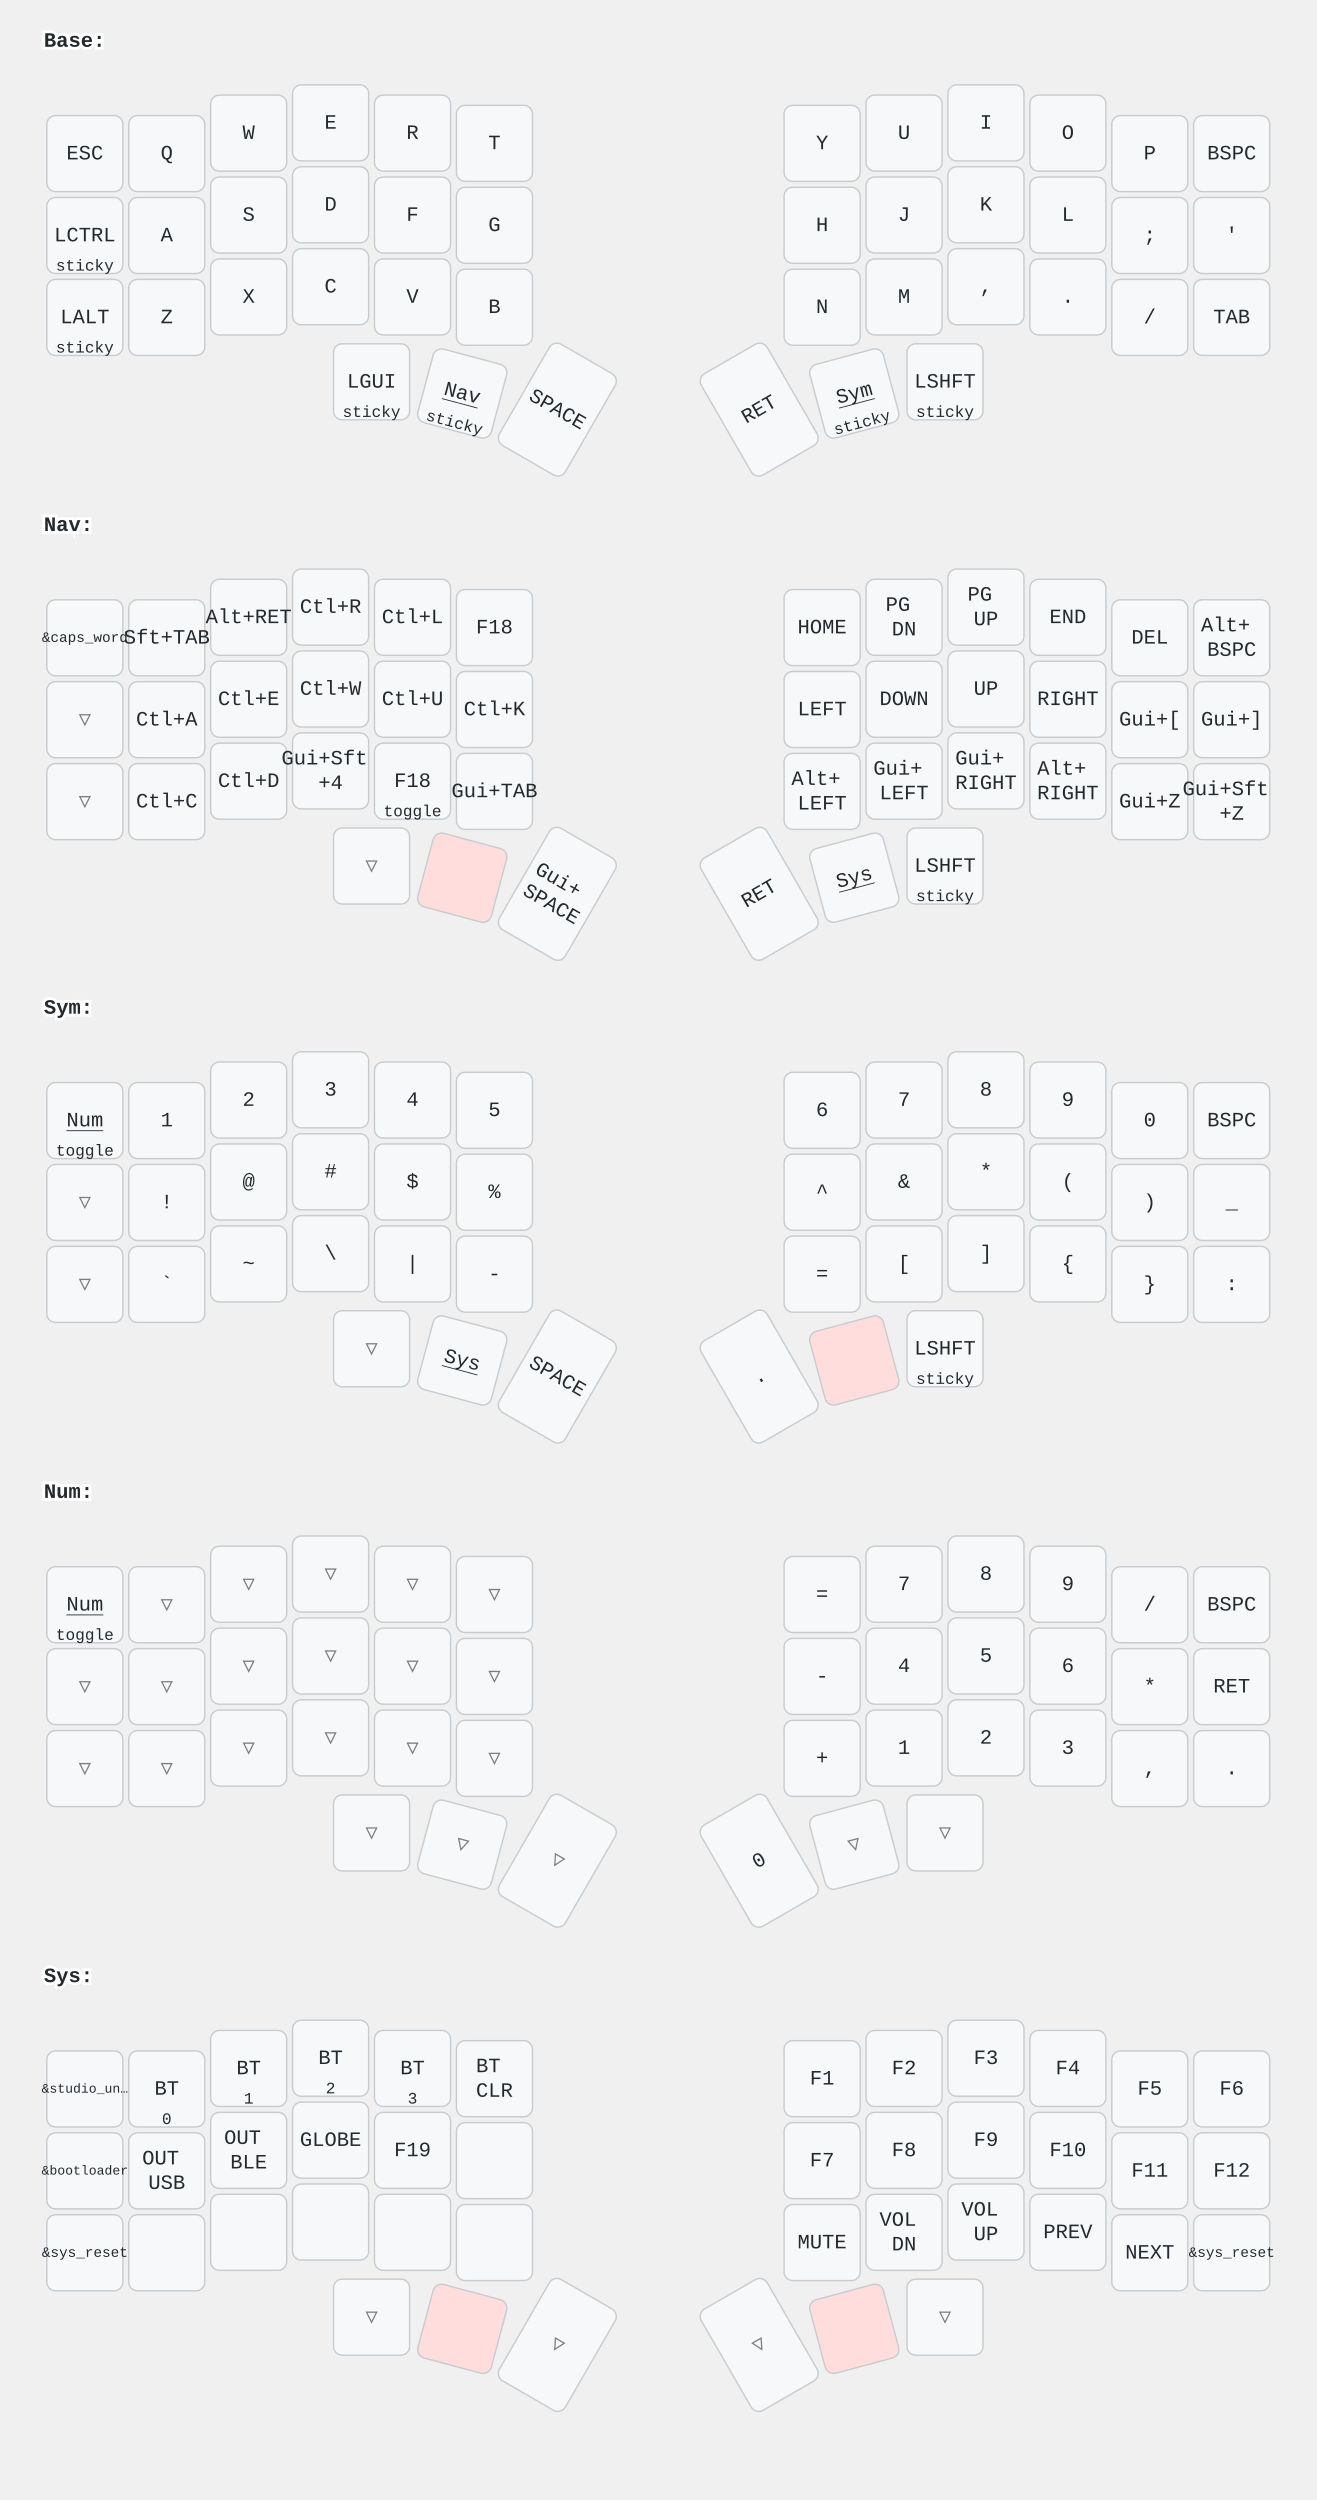
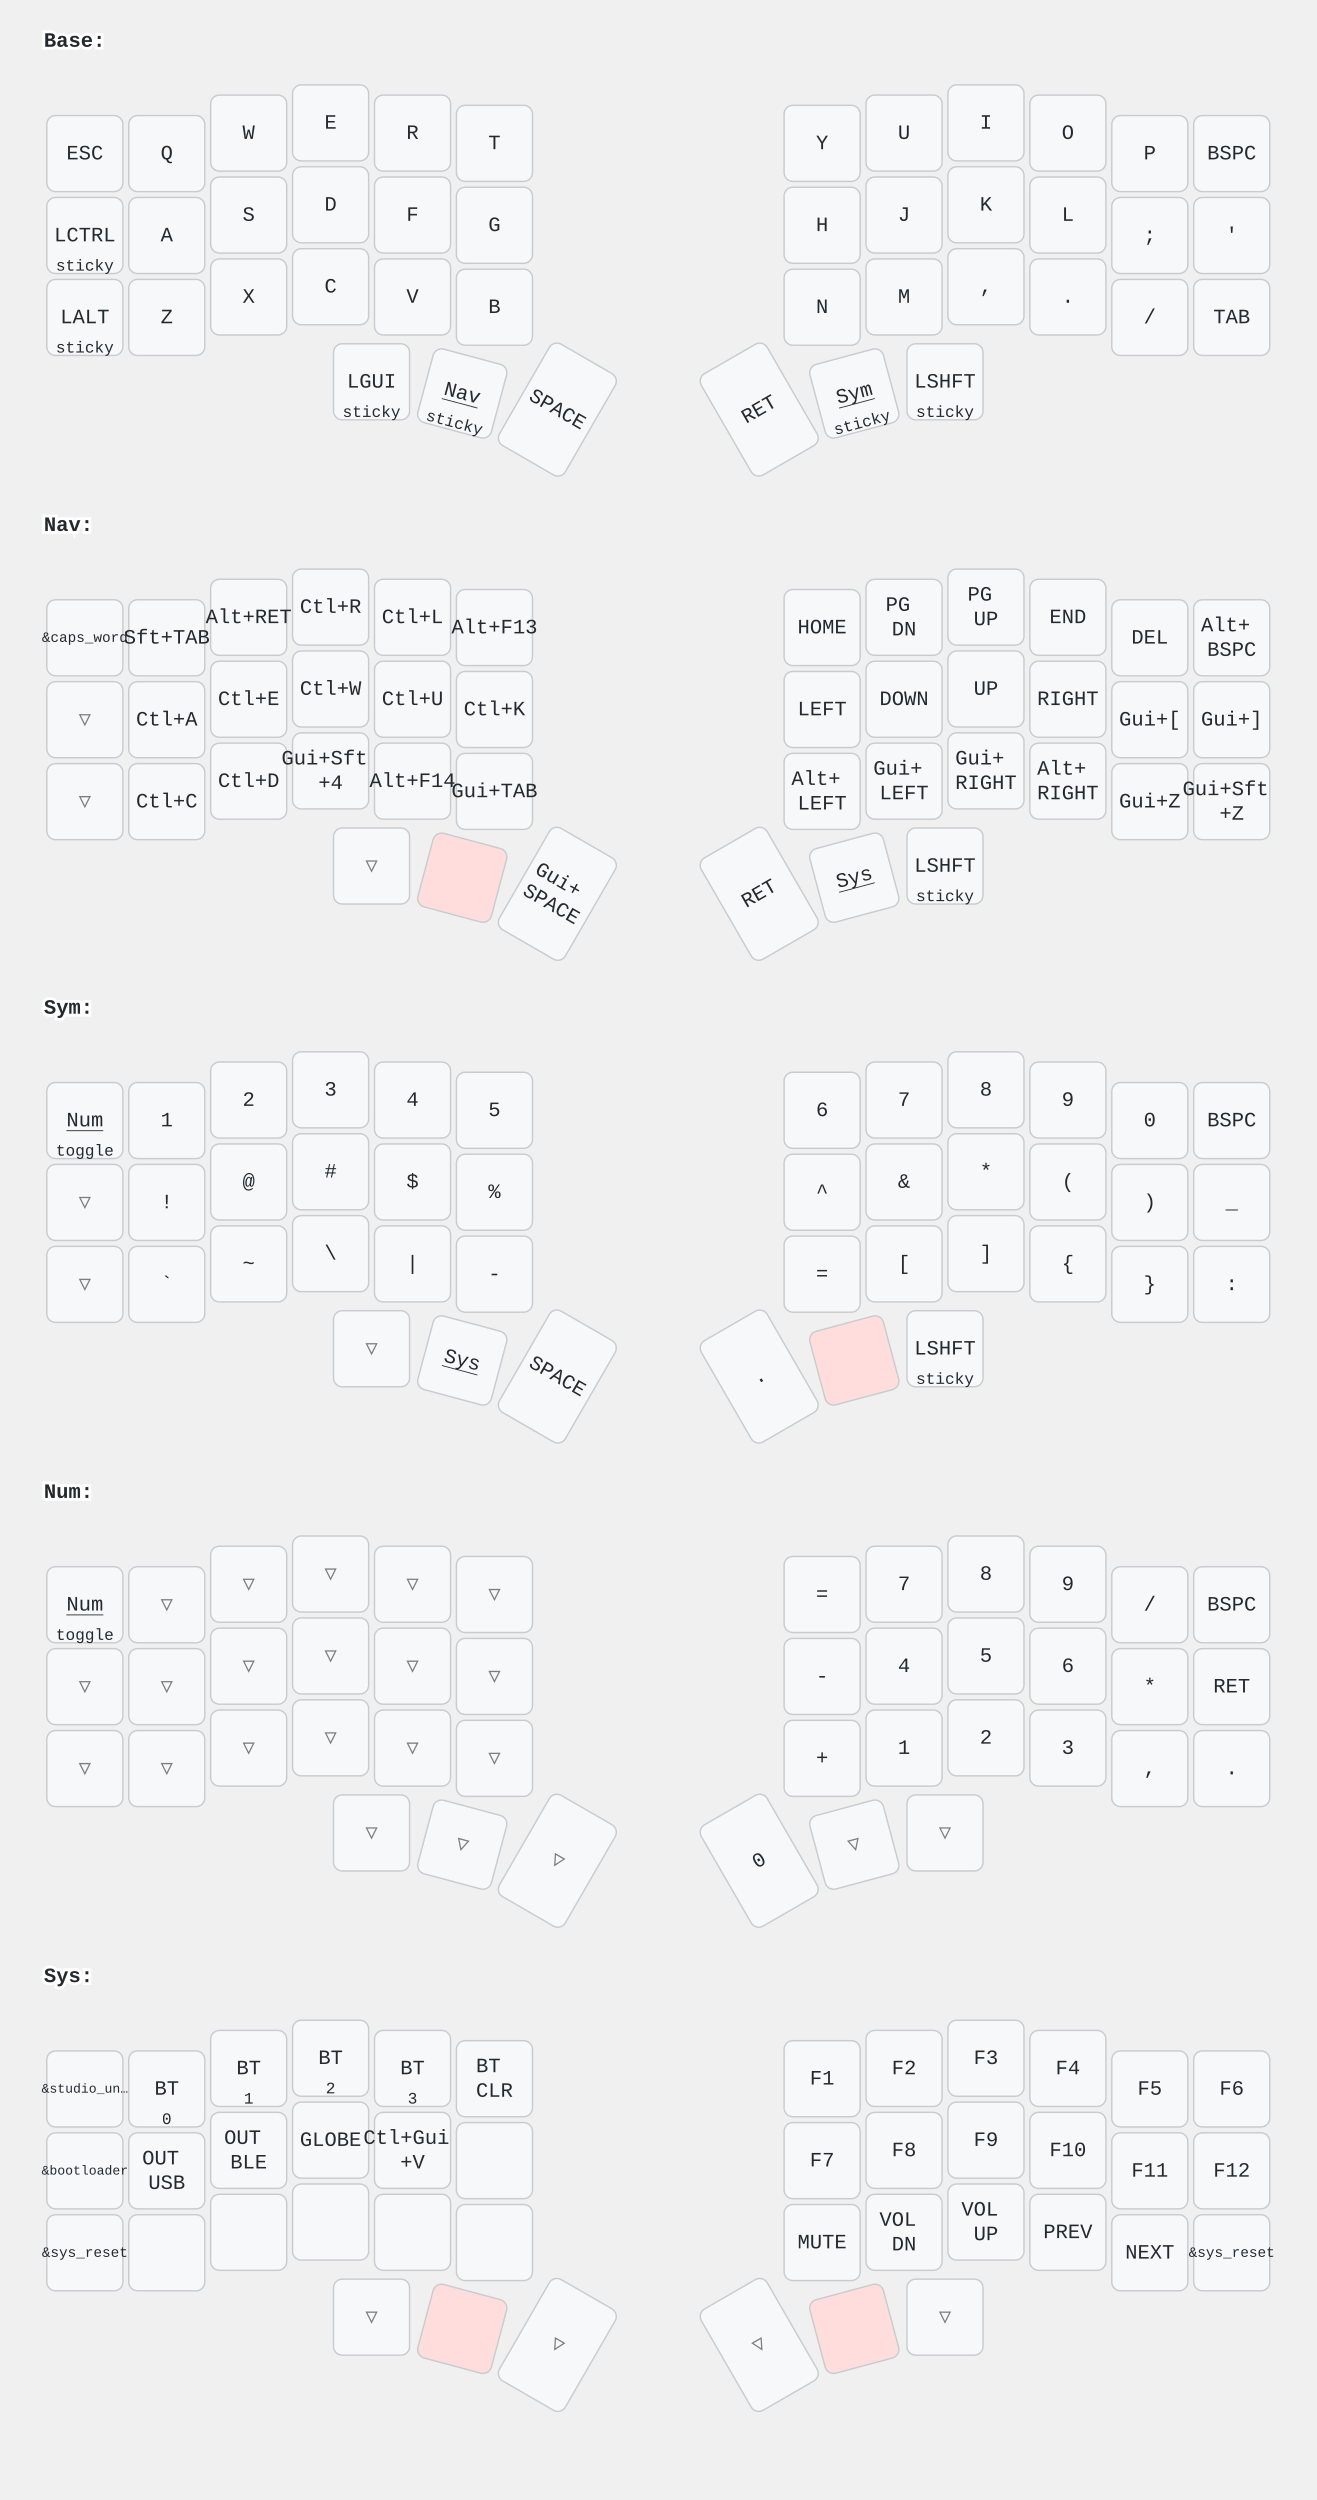
<svg xmlns="http://www.w3.org/2000/svg" width="900" height="1709" viewBox="0 0 900 1709" class="keymap">
  <style>/* inherit to force styles through use tags */
svg path {
    fill: inherit;
}

/* font and background color specifications */
svg.keymap {
    font-family: SFMono-Regular,Consolas,Liberation Mono,Menlo,monospace;
    font-size: 14px;
    font-kerning: normal;
    text-rendering: optimizeLegibility;
    fill: #24292e;
}

/* default key styling */
rect.key {
    fill: #f6f8fa;
}

rect.key, rect.combo {
    stroke: #c9cccf;
    stroke-width: 1;
}

/* default key side styling, only used is draw_key_sides is set */
rect.side {
    filter: brightness(90%);
}

/* color accent for combo boxes */
rect.combo, rect.combo-separate {
    fill: #cdf;
}

/* color accent for held keys */
rect.held, rect.combo.held {
    fill: #fdd;
}

/* color accent for ghost (optional) keys */
rect.ghost, rect.combo.ghost {
    stroke-dasharray: 4, 4;
    stroke-width: 2;
}

text {
    text-anchor: middle;
    dominant-baseline: middle;
}

/* styling for layer labels */
text.label {
    font-weight: bold;
    text-anchor: start;
    stroke: white;
    stroke-width: 4;
    paint-order: stroke;
}

/* styling for optional footer */
text.footer {
    text-anchor: end;
    dominant-baseline: auto;
    stroke: white;
    stroke-width: 4;
    paint-order: stroke;
}

/* styling for combo tap, and key non-tap label text */
text.combo, text.hold, text.shifted, text.left, text.right, text.tl, text.tr, text.bl, text.br {
    font-size: 11px;
}

text.hold, text.bl, text.br {
    text-anchor: middle;
    dominant-baseline: auto;
}

text.shifted, text.tl, text.tr {
    text-anchor: middle;
    dominant-baseline: hanging;
}

text.left, text.tl, text.bl {
    text-anchor: start;
}

text.right, text.tr, text.br {
    text-anchor: end;
}

text.layer-activator {
    text-decoration: underline;
}

/* styling for hold/shifted label text in combo box */
text.combo.hold, text.combo.shifted, text.combo.left, text.combo.right {
    font-size: 8px;
}

/* lighter symbol for transparent keys */
text.trans {
    fill: #7b7e81;
}

/* styling for combo dendrons */
path.combo {
    stroke-width: 1;
    stroke: gray;
    fill: none;
}

/* Start Tabler Icons Cleanup */
/* cannot use height/width with glyphs */
.icon-tabler &gt; path {
    fill: inherit;
    stroke: inherit;
    stroke-width: 2;
}
/* hide tabler's default box */
.icon-tabler &gt; path[stroke="none"][fill="none"] {
    visibility: hidden;
}
/* End Tabler Icons Cleanup */
</style>
  <g transform="translate(30, 0)" class="layer-Base">
    <text x="0" y="28" class="label" id="Base">Base:</text>
    <g transform="translate(0, 56)">
      <g transform="translate(28, 49)" class="key keypos-0">
        <rect rx="6" ry="6" x="-26" y="-26" width="52" height="52" class="key" />
        <text x="0" y="0" class="key tap">ESC</text>
      </g>
      <g transform="translate(84, 49)" class="key keypos-1">
        <rect rx="6" ry="6" x="-26" y="-26" width="52" height="52" class="key" />
        <text x="0" y="0" class="key tap">Q</text>
      </g>
      <g transform="translate(140, 35)" class="key keypos-2">
        <rect rx="6" ry="6" x="-26" y="-26" width="52" height="52" class="key" />
        <text x="0" y="0" class="key tap">W</text>
      </g>
      <g transform="translate(196, 28)" class="key keypos-3">
        <rect rx="6" ry="6" x="-26" y="-26" width="52" height="52" class="key" />
        <text x="0" y="0" class="key tap">E</text>
      </g>
      <g transform="translate(252, 35)" class="key keypos-4">
        <rect rx="6" ry="6" x="-26" y="-26" width="52" height="52" class="key" />
        <text x="0" y="0" class="key tap">R</text>
      </g>
      <g transform="translate(308, 42)" class="key keypos-5">
        <rect rx="6" ry="6" x="-26" y="-26" width="52" height="52" class="key" />
        <text x="0" y="0" class="key tap">T</text>
      </g>
      <g transform="translate(532, 42)" class="key keypos-6">
        <rect rx="6" ry="6" x="-26" y="-26" width="52" height="52" class="key" />
        <text x="0" y="0" class="key tap">Y</text>
      </g>
      <g transform="translate(588, 35)" class="key keypos-7">
        <rect rx="6" ry="6" x="-26" y="-26" width="52" height="52" class="key" />
        <text x="0" y="0" class="key tap">U</text>
      </g>
      <g transform="translate(644, 28)" class="key keypos-8">
        <rect rx="6" ry="6" x="-26" y="-26" width="52" height="52" class="key" />
        <text x="0" y="0" class="key tap">I</text>
      </g>
      <g transform="translate(700, 35)" class="key keypos-9">
        <rect rx="6" ry="6" x="-26" y="-26" width="52" height="52" class="key" />
        <text x="0" y="0" class="key tap">O</text>
      </g>
      <g transform="translate(756, 49)" class="key keypos-10">
        <rect rx="6" ry="6" x="-26" y="-26" width="52" height="52" class="key" />
        <text x="0" y="0" class="key tap">P</text>
      </g>
      <g transform="translate(812, 49)" class="key keypos-11">
        <rect rx="6" ry="6" x="-26" y="-26" width="52" height="52" class="key" />
        <text x="0" y="0" class="key tap">BSPC</text>
      </g>
      <g transform="translate(28, 105)" class="key keypos-12">
        <rect rx="6" ry="6" x="-26" y="-26" width="52" height="52" class="key" />
        <text x="0" y="0" class="key tap">LCTRL</text>
        <text x="0" y="24" class="key hold">sticky</text>
      </g>
      <g transform="translate(84, 105)" class="key keypos-13">
        <rect rx="6" ry="6" x="-26" y="-26" width="52" height="52" class="key" />
        <text x="0" y="0" class="key tap">A</text>
      </g>
      <g transform="translate(140, 91)" class="key keypos-14">
        <rect rx="6" ry="6" x="-26" y="-26" width="52" height="52" class="key" />
        <text x="0" y="0" class="key tap">S</text>
      </g>
      <g transform="translate(196, 84)" class="key keypos-15">
        <rect rx="6" ry="6" x="-26" y="-26" width="52" height="52" class="key" />
        <text x="0" y="0" class="key tap">D</text>
      </g>
      <g transform="translate(252, 91)" class="key keypos-16">
        <rect rx="6" ry="6" x="-26" y="-26" width="52" height="52" class="key" />
        <text x="0" y="0" class="key tap">F</text>
      </g>
      <g transform="translate(308, 98)" class="key keypos-17">
        <rect rx="6" ry="6" x="-26" y="-26" width="52" height="52" class="key" />
        <text x="0" y="0" class="key tap">G</text>
      </g>
      <g transform="translate(532, 98)" class="key keypos-18">
        <rect rx="6" ry="6" x="-26" y="-26" width="52" height="52" class="key" />
        <text x="0" y="0" class="key tap">H</text>
      </g>
      <g transform="translate(588, 91)" class="key keypos-19">
        <rect rx="6" ry="6" x="-26" y="-26" width="52" height="52" class="key" />
        <text x="0" y="0" class="key tap">J</text>
      </g>
      <g transform="translate(644, 84)" class="key keypos-20">
        <rect rx="6" ry="6" x="-26" y="-26" width="52" height="52" class="key" />
        <text x="0" y="0" class="key tap">K</text>
      </g>
      <g transform="translate(700, 91)" class="key keypos-21">
        <rect rx="6" ry="6" x="-26" y="-26" width="52" height="52" class="key" />
        <text x="0" y="0" class="key tap">L</text>
      </g>
      <g transform="translate(756, 105)" class="key keypos-22">
        <rect rx="6" ry="6" x="-26" y="-26" width="52" height="52" class="key" />
        <text x="0" y="0" class="key tap">;</text>
      </g>
      <g transform="translate(812, 105)" class="key keypos-23">
        <rect rx="6" ry="6" x="-26" y="-26" width="52" height="52" class="key" />
        <text x="0" y="0" class="key tap">'</text>
      </g>
      <g transform="translate(28, 161)" class="key keypos-24">
        <rect rx="6" ry="6" x="-26" y="-26" width="52" height="52" class="key" />
        <text x="0" y="0" class="key tap">LALT</text>
        <text x="0" y="24" class="key hold">sticky</text>
      </g>
      <g transform="translate(84, 161)" class="key keypos-25">
        <rect rx="6" ry="6" x="-26" y="-26" width="52" height="52" class="key" />
        <text x="0" y="0" class="key tap">Z</text>
      </g>
      <g transform="translate(140, 147)" class="key keypos-26">
        <rect rx="6" ry="6" x="-26" y="-26" width="52" height="52" class="key" />
        <text x="0" y="0" class="key tap">X</text>
      </g>
      <g transform="translate(196, 140)" class="key keypos-27">
        <rect rx="6" ry="6" x="-26" y="-26" width="52" height="52" class="key" />
        <text x="0" y="0" class="key tap">C</text>
      </g>
      <g transform="translate(252, 147)" class="key keypos-28">
        <rect rx="6" ry="6" x="-26" y="-26" width="52" height="52" class="key" />
        <text x="0" y="0" class="key tap">V</text>
      </g>
      <g transform="translate(308, 154)" class="key keypos-29">
        <rect rx="6" ry="6" x="-26" y="-26" width="52" height="52" class="key" />
        <text x="0" y="0" class="key tap">B</text>
      </g>
      <g transform="translate(532, 154)" class="key keypos-30">
        <rect rx="6" ry="6" x="-26" y="-26" width="52" height="52" class="key" />
        <text x="0" y="0" class="key tap">N</text>
      </g>
      <g transform="translate(588, 147)" class="key keypos-31">
        <rect rx="6" ry="6" x="-26" y="-26" width="52" height="52" class="key" />
        <text x="0" y="0" class="key tap">M</text>
      </g>
      <g transform="translate(644, 140)" class="key keypos-32">
        <rect rx="6" ry="6" x="-26" y="-26" width="52" height="52" class="key" />
        <text x="0" y="0" class="key tap">,</text>
      </g>
      <g transform="translate(700, 147)" class="key keypos-33">
        <rect rx="6" ry="6" x="-26" y="-26" width="52" height="52" class="key" />
        <text x="0" y="0" class="key tap">.</text>
      </g>
      <g transform="translate(756, 161)" class="key keypos-34">
        <rect rx="6" ry="6" x="-26" y="-26" width="52" height="52" class="key" />
        <text x="0" y="0" class="key tap">/</text>
      </g>
      <g transform="translate(812, 161)" class="key keypos-35">
        <rect rx="6" ry="6" x="-26" y="-26" width="52" height="52" class="key" />
        <text x="0" y="0" class="key tap">TAB</text>
      </g>
      <g transform="translate(224, 205)" class="key keypos-36">
        <rect rx="6" ry="6" x="-26" y="-26" width="52" height="52" class="key" />
        <text x="0" y="0" class="key tap">LGUI</text>
        <text x="0" y="24" class="key hold">sticky</text>
      </g>
      <g transform="translate(286, 213) rotate(15.0)" class="key keypos-37">
        <rect rx="6" ry="6" x="-26" y="-26" width="52" height="52" class="key" />
        <a href="#Nav">
          <text x="0" y="0" class="key tap layer-activator">Nav</text>
        </a>
        <text x="0" y="24" class="key hold">sticky</text>
      </g>
      <g transform="translate(351, 224) rotate(30.0)" class="key keypos-38">
        <rect rx="6" ry="6" x="-26" y="-40" width="52" height="80" class="key" />
        <text x="0" y="0" class="key tap">SPACE</text>
      </g>
      <g transform="translate(489, 224) rotate(-30.0)" class="key keypos-39">
        <rect rx="6" ry="6" x="-26" y="-40" width="52" height="80" class="key" />
        <text x="0" y="0" class="key tap">RET</text>
      </g>
      <g transform="translate(554, 213) rotate(-15.0)" class="key keypos-40">
        <rect rx="6" ry="6" x="-26" y="-26" width="52" height="52" class="key" />
        <a href="#Sym">
          <text x="0" y="0" class="key tap layer-activator">Sym</text>
        </a>
        <text x="0" y="24" class="key hold">sticky</text>
      </g>
      <g transform="translate(616, 205)" class="key keypos-41">
        <rect rx="6" ry="6" x="-26" y="-26" width="52" height="52" class="key" />
        <text x="0" y="0" class="key tap">LSHFT</text>
        <text x="0" y="24" class="key hold">sticky</text>
      </g>
    </g>
  </g>
  <g transform="translate(30, 331)" class="layer-Nav">
    <text x="0" y="28" class="label" id="Nav">Nav:</text>
    <g transform="translate(0, 56)">
      <g transform="translate(28, 49)" class="key keypos-0">
        <rect rx="6" ry="6" x="-26" y="-26" width="52" height="52" class="key" />
        <text x="0" y="0" class="key tap">
          <tspan style="font-size: 70%">&amp;caps_word</tspan>
        </text>
      </g>
      <g transform="translate(84, 49)" class="key keypos-1">
        <rect rx="6" ry="6" x="-26" y="-26" width="52" height="52" class="key" />
        <text x="0" y="0" class="key tap">Sft+TAB</text>
      </g>
      <g transform="translate(140, 35)" class="key keypos-2">
        <rect rx="6" ry="6" x="-26" y="-26" width="52" height="52" class="key" />
        <text x="0" y="0" class="key tap">Alt+RET</text>
      </g>
      <g transform="translate(196, 28)" class="key keypos-3">
        <rect rx="6" ry="6" x="-26" y="-26" width="52" height="52" class="key" />
        <text x="0" y="0" class="key tap">Ctl+R</text>
      </g>
      <g transform="translate(252, 35)" class="key keypos-4">
        <rect rx="6" ry="6" x="-26" y="-26" width="52" height="52" class="key" />
        <text x="0" y="0" class="key tap">Ctl+L</text>
      </g>
      <g transform="translate(308, 42)" class="key keypos-5">
        <rect rx="6" ry="6" x="-26" y="-26" width="52" height="52" class="key" />
-         <text x="0" y="0" class="key tap">F18</text>
+         <text x="0" y="0" class="key tap">Alt+F13</text>
      </g>
      <g transform="translate(532, 42)" class="key keypos-6">
        <rect rx="6" ry="6" x="-26" y="-26" width="52" height="52" class="key" />
        <text x="0" y="0" class="key tap">HOME</text>
      </g>
      <g transform="translate(588, 35)" class="key keypos-7">
        <rect rx="6" ry="6" x="-26" y="-26" width="52" height="52" class="key" />
        <text x="0" y="0" class="key tap">
          <tspan x="0" dy="-0.6em">PG</tspan>
          <tspan x="0" dy="1.2em">DN</tspan>
        </text>
      </g>
      <g transform="translate(644, 28)" class="key keypos-8">
        <rect rx="6" ry="6" x="-26" y="-26" width="52" height="52" class="key" />
        <text x="0" y="0" class="key tap">
          <tspan x="0" dy="-0.6em">PG</tspan>
          <tspan x="0" dy="1.2em">UP</tspan>
        </text>
      </g>
      <g transform="translate(700, 35)" class="key keypos-9">
        <rect rx="6" ry="6" x="-26" y="-26" width="52" height="52" class="key" />
        <text x="0" y="0" class="key tap">END</text>
      </g>
      <g transform="translate(756, 49)" class="key keypos-10">
        <rect rx="6" ry="6" x="-26" y="-26" width="52" height="52" class="key" />
        <text x="0" y="0" class="key tap">DEL</text>
      </g>
      <g transform="translate(812, 49)" class="key keypos-11">
        <rect rx="6" ry="6" x="-26" y="-26" width="52" height="52" class="key" />
        <text x="0" y="0" class="key tap">
          <tspan x="0" dy="-0.6em">Alt+</tspan>
          <tspan x="0" dy="1.2em">BSPC</tspan>
        </text>
      </g>
      <g transform="translate(28, 105)" class="key trans keypos-12">
        <rect rx="6" ry="6" x="-26" y="-26" width="52" height="52" class="key trans" />
        <text x="0" y="0" class="key trans tap">▽</text>
      </g>
      <g transform="translate(84, 105)" class="key keypos-13">
        <rect rx="6" ry="6" x="-26" y="-26" width="52" height="52" class="key" />
        <text x="0" y="0" class="key tap">Ctl+A</text>
      </g>
      <g transform="translate(140, 91)" class="key keypos-14">
        <rect rx="6" ry="6" x="-26" y="-26" width="52" height="52" class="key" />
        <text x="0" y="0" class="key tap">Ctl+E</text>
      </g>
      <g transform="translate(196, 84)" class="key keypos-15">
        <rect rx="6" ry="6" x="-26" y="-26" width="52" height="52" class="key" />
        <text x="0" y="0" class="key tap">Ctl+W</text>
      </g>
      <g transform="translate(252, 91)" class="key keypos-16">
        <rect rx="6" ry="6" x="-26" y="-26" width="52" height="52" class="key" />
        <text x="0" y="0" class="key tap">Ctl+U</text>
      </g>
      <g transform="translate(308, 98)" class="key keypos-17">
        <rect rx="6" ry="6" x="-26" y="-26" width="52" height="52" class="key" />
        <text x="0" y="0" class="key tap">Ctl+K</text>
      </g>
      <g transform="translate(532, 98)" class="key keypos-18">
        <rect rx="6" ry="6" x="-26" y="-26" width="52" height="52" class="key" />
        <text x="0" y="0" class="key tap">LEFT</text>
      </g>
      <g transform="translate(588, 91)" class="key keypos-19">
        <rect rx="6" ry="6" x="-26" y="-26" width="52" height="52" class="key" />
        <text x="0" y="0" class="key tap">DOWN</text>
      </g>
      <g transform="translate(644, 84)" class="key keypos-20">
        <rect rx="6" ry="6" x="-26" y="-26" width="52" height="52" class="key" />
        <text x="0" y="0" class="key tap">UP</text>
      </g>
      <g transform="translate(700, 91)" class="key keypos-21">
        <rect rx="6" ry="6" x="-26" y="-26" width="52" height="52" class="key" />
        <text x="0" y="0" class="key tap">RIGHT</text>
      </g>
      <g transform="translate(756, 105)" class="key keypos-22">
        <rect rx="6" ry="6" x="-26" y="-26" width="52" height="52" class="key" />
        <text x="0" y="0" class="key tap">Gui+[</text>
      </g>
      <g transform="translate(812, 105)" class="key keypos-23">
        <rect rx="6" ry="6" x="-26" y="-26" width="52" height="52" class="key" />
        <text x="0" y="0" class="key tap">Gui+]</text>
      </g>
      <g transform="translate(28, 161)" class="key trans keypos-24">
        <rect rx="6" ry="6" x="-26" y="-26" width="52" height="52" class="key trans" />
        <text x="0" y="0" class="key trans tap">▽</text>
      </g>
      <g transform="translate(84, 161)" class="key keypos-25">
        <rect rx="6" ry="6" x="-26" y="-26" width="52" height="52" class="key" />
        <text x="0" y="0" class="key tap">Ctl+C</text>
      </g>
      <g transform="translate(140, 147)" class="key keypos-26">
        <rect rx="6" ry="6" x="-26" y="-26" width="52" height="52" class="key" />
        <text x="0" y="0" class="key tap">Ctl+D</text>
      </g>
      <g transform="translate(196, 140)" class="key keypos-27">
        <rect rx="6" ry="6" x="-26" y="-26" width="52" height="52" class="key" />
        <text x="0" y="0" class="key tap">
          <tspan x="0" dy="-0.6em">Gui+Sft</tspan>
          <tspan x="0" dy="1.2em">+4</tspan>
        </text>
      </g>
      <g transform="translate(252, 147)" class="key keypos-28">
        <rect rx="6" ry="6" x="-26" y="-26" width="52" height="52" class="key" />
-         <text x="0" y="0" class="key tap">F18</text>
-         <text x="0" y="24" class="key hold">toggle</text>
+         <text x="0" y="0" class="key tap">Alt+F14</text>
      </g>
      <g transform="translate(308, 154)" class="key keypos-29">
        <rect rx="6" ry="6" x="-26" y="-26" width="52" height="52" class="key" />
        <text x="0" y="0" class="key tap">Gui+TAB</text>
      </g>
      <g transform="translate(532, 154)" class="key keypos-30">
        <rect rx="6" ry="6" x="-26" y="-26" width="52" height="52" class="key" />
        <text x="0" y="0" class="key tap">
          <tspan x="0" dy="-0.6em">Alt+</tspan>
          <tspan x="0" dy="1.2em">LEFT</tspan>
        </text>
      </g>
      <g transform="translate(588, 147)" class="key keypos-31">
        <rect rx="6" ry="6" x="-26" y="-26" width="52" height="52" class="key" />
        <text x="0" y="0" class="key tap">
          <tspan x="0" dy="-0.6em">Gui+</tspan>
          <tspan x="0" dy="1.2em">LEFT</tspan>
        </text>
      </g>
      <g transform="translate(644, 140)" class="key keypos-32">
        <rect rx="6" ry="6" x="-26" y="-26" width="52" height="52" class="key" />
        <text x="0" y="0" class="key tap">
          <tspan x="0" dy="-0.6em">Gui+</tspan>
          <tspan x="0" dy="1.2em">RIGHT</tspan>
        </text>
      </g>
      <g transform="translate(700, 147)" class="key keypos-33">
        <rect rx="6" ry="6" x="-26" y="-26" width="52" height="52" class="key" />
        <text x="0" y="0" class="key tap">
          <tspan x="0" dy="-0.6em">Alt+</tspan>
          <tspan x="0" dy="1.2em">RIGHT</tspan>
        </text>
      </g>
      <g transform="translate(756, 161)" class="key keypos-34">
        <rect rx="6" ry="6" x="-26" y="-26" width="52" height="52" class="key" />
        <text x="0" y="0" class="key tap">Gui+Z</text>
      </g>
      <g transform="translate(812, 161)" class="key keypos-35">
        <rect rx="6" ry="6" x="-26" y="-26" width="52" height="52" class="key" />
        <text x="0" y="0" class="key tap">
          <tspan x="0" dy="-0.6em">Gui+Sft</tspan>
          <tspan x="0" dy="1.2em">+Z</tspan>
        </text>
      </g>
      <g transform="translate(224, 205)" class="key trans keypos-36">
        <rect rx="6" ry="6" x="-26" y="-26" width="52" height="52" class="key trans" />
        <text x="0" y="0" class="key trans tap">▽</text>
      </g>
      <g transform="translate(286, 213) rotate(15.0)" class="key held keypos-37">
        <rect rx="6" ry="6" x="-26" y="-26" width="52" height="52" class="key held" />
      </g>
      <g transform="translate(351, 224) rotate(30.0)" class="key keypos-38">
        <rect rx="6" ry="6" x="-26" y="-40" width="52" height="80" class="key" />
        <text x="0" y="0" class="key tap">
          <tspan x="0" dy="-0.6em">Gui+</tspan>
          <tspan x="0" dy="1.2em">SPACE</tspan>
        </text>
      </g>
      <g transform="translate(489, 224) rotate(-30.0)" class="key keypos-39">
        <rect rx="6" ry="6" x="-26" y="-40" width="52" height="80" class="key" />
        <text x="0" y="0" class="key tap">RET</text>
      </g>
      <g transform="translate(554, 213) rotate(-15.0)" class="key keypos-40">
        <rect rx="6" ry="6" x="-26" y="-26" width="52" height="52" class="key" />
        <a href="#Sys">
          <text x="0" y="0" class="key tap layer-activator">Sys</text>
        </a>
      </g>
      <g transform="translate(616, 205)" class="key keypos-41">
        <rect rx="6" ry="6" x="-26" y="-26" width="52" height="52" class="key" />
        <text x="0" y="0" class="key tap">LSHFT</text>
        <text x="0" y="24" class="key hold">sticky</text>
      </g>
    </g>
  </g>
  <g transform="translate(30, 661)" class="layer-Sym">
    <text x="0" y="28" class="label" id="Sym">Sym:</text>
    <g transform="translate(0, 56)">
      <g transform="translate(28, 49)" class="key keypos-0">
        <rect rx="6" ry="6" x="-26" y="-26" width="52" height="52" class="key" />
        <a href="#Num">
          <text x="0" y="0" class="key tap layer-activator">Num</text>
        </a>
        <text x="0" y="24" class="key hold">toggle</text>
      </g>
      <g transform="translate(84, 49)" class="key keypos-1">
        <rect rx="6" ry="6" x="-26" y="-26" width="52" height="52" class="key" />
        <text x="0" y="0" class="key tap">1</text>
      </g>
      <g transform="translate(140, 35)" class="key keypos-2">
        <rect rx="6" ry="6" x="-26" y="-26" width="52" height="52" class="key" />
        <text x="0" y="0" class="key tap">2</text>
      </g>
      <g transform="translate(196, 28)" class="key keypos-3">
        <rect rx="6" ry="6" x="-26" y="-26" width="52" height="52" class="key" />
        <text x="0" y="0" class="key tap">3</text>
      </g>
      <g transform="translate(252, 35)" class="key keypos-4">
        <rect rx="6" ry="6" x="-26" y="-26" width="52" height="52" class="key" />
        <text x="0" y="0" class="key tap">4</text>
      </g>
      <g transform="translate(308, 42)" class="key keypos-5">
        <rect rx="6" ry="6" x="-26" y="-26" width="52" height="52" class="key" />
        <text x="0" y="0" class="key tap">5</text>
      </g>
      <g transform="translate(532, 42)" class="key keypos-6">
        <rect rx="6" ry="6" x="-26" y="-26" width="52" height="52" class="key" />
        <text x="0" y="0" class="key tap">6</text>
      </g>
      <g transform="translate(588, 35)" class="key keypos-7">
        <rect rx="6" ry="6" x="-26" y="-26" width="52" height="52" class="key" />
        <text x="0" y="0" class="key tap">7</text>
      </g>
      <g transform="translate(644, 28)" class="key keypos-8">
        <rect rx="6" ry="6" x="-26" y="-26" width="52" height="52" class="key" />
        <text x="0" y="0" class="key tap">8</text>
      </g>
      <g transform="translate(700, 35)" class="key keypos-9">
        <rect rx="6" ry="6" x="-26" y="-26" width="52" height="52" class="key" />
        <text x="0" y="0" class="key tap">9</text>
      </g>
      <g transform="translate(756, 49)" class="key keypos-10">
        <rect rx="6" ry="6" x="-26" y="-26" width="52" height="52" class="key" />
        <text x="0" y="0" class="key tap">0</text>
      </g>
      <g transform="translate(812, 49)" class="key keypos-11">
        <rect rx="6" ry="6" x="-26" y="-26" width="52" height="52" class="key" />
        <text x="0" y="0" class="key tap">BSPC</text>
      </g>
      <g transform="translate(28, 105)" class="key trans keypos-12">
        <rect rx="6" ry="6" x="-26" y="-26" width="52" height="52" class="key trans" />
        <text x="0" y="0" class="key trans tap">▽</text>
      </g>
      <g transform="translate(84, 105)" class="key keypos-13">
        <rect rx="6" ry="6" x="-26" y="-26" width="52" height="52" class="key" />
        <text x="0" y="0" class="key tap">!</text>
      </g>
      <g transform="translate(140, 91)" class="key keypos-14">
        <rect rx="6" ry="6" x="-26" y="-26" width="52" height="52" class="key" />
        <text x="0" y="0" class="key tap">@</text>
      </g>
      <g transform="translate(196, 84)" class="key keypos-15">
        <rect rx="6" ry="6" x="-26" y="-26" width="52" height="52" class="key" />
        <text x="0" y="0" class="key tap">#</text>
      </g>
      <g transform="translate(252, 91)" class="key keypos-16">
        <rect rx="6" ry="6" x="-26" y="-26" width="52" height="52" class="key" />
        <text x="0" y="0" class="key tap">$</text>
      </g>
      <g transform="translate(308, 98)" class="key keypos-17">
        <rect rx="6" ry="6" x="-26" y="-26" width="52" height="52" class="key" />
        <text x="0" y="0" class="key tap">%</text>
      </g>
      <g transform="translate(532, 98)" class="key keypos-18">
        <rect rx="6" ry="6" x="-26" y="-26" width="52" height="52" class="key" />
        <text x="0" y="0" class="key tap">^</text>
      </g>
      <g transform="translate(588, 91)" class="key keypos-19">
        <rect rx="6" ry="6" x="-26" y="-26" width="52" height="52" class="key" />
        <text x="0" y="0" class="key tap">&amp;</text>
      </g>
      <g transform="translate(644, 84)" class="key keypos-20">
        <rect rx="6" ry="6" x="-26" y="-26" width="52" height="52" class="key" />
        <text x="0" y="0" class="key tap">*</text>
      </g>
      <g transform="translate(700, 91)" class="key keypos-21">
        <rect rx="6" ry="6" x="-26" y="-26" width="52" height="52" class="key" />
        <text x="0" y="0" class="key tap">(</text>
      </g>
      <g transform="translate(756, 105)" class="key keypos-22">
        <rect rx="6" ry="6" x="-26" y="-26" width="52" height="52" class="key" />
        <text x="0" y="0" class="key tap">)</text>
      </g>
      <g transform="translate(812, 105)" class="key keypos-23">
        <rect rx="6" ry="6" x="-26" y="-26" width="52" height="52" class="key" />
        <text x="0" y="0" class="key tap">_</text>
      </g>
      <g transform="translate(28, 161)" class="key trans keypos-24">
        <rect rx="6" ry="6" x="-26" y="-26" width="52" height="52" class="key trans" />
        <text x="0" y="0" class="key trans tap">▽</text>
      </g>
      <g transform="translate(84, 161)" class="key keypos-25">
        <rect rx="6" ry="6" x="-26" y="-26" width="52" height="52" class="key" />
        <text x="0" y="0" class="key tap">`</text>
      </g>
      <g transform="translate(140, 147)" class="key keypos-26">
        <rect rx="6" ry="6" x="-26" y="-26" width="52" height="52" class="key" />
        <text x="0" y="0" class="key tap">~</text>
      </g>
      <g transform="translate(196, 140)" class="key keypos-27">
        <rect rx="6" ry="6" x="-26" y="-26" width="52" height="52" class="key" />
        <text x="0" y="0" class="key tap">\</text>
      </g>
      <g transform="translate(252, 147)" class="key keypos-28">
        <rect rx="6" ry="6" x="-26" y="-26" width="52" height="52" class="key" />
        <text x="0" y="0" class="key tap">|</text>
      </g>
      <g transform="translate(308, 154)" class="key keypos-29">
        <rect rx="6" ry="6" x="-26" y="-26" width="52" height="52" class="key" />
        <text x="0" y="0" class="key tap">-</text>
      </g>
      <g transform="translate(532, 154)" class="key keypos-30">
        <rect rx="6" ry="6" x="-26" y="-26" width="52" height="52" class="key" />
        <text x="0" y="0" class="key tap">=</text>
      </g>
      <g transform="translate(588, 147)" class="key keypos-31">
        <rect rx="6" ry="6" x="-26" y="-26" width="52" height="52" class="key" />
        <text x="0" y="0" class="key tap">[</text>
      </g>
      <g transform="translate(644, 140)" class="key keypos-32">
        <rect rx="6" ry="6" x="-26" y="-26" width="52" height="52" class="key" />
        <text x="0" y="0" class="key tap">]</text>
      </g>
      <g transform="translate(700, 147)" class="key keypos-33">
        <rect rx="6" ry="6" x="-26" y="-26" width="52" height="52" class="key" />
        <text x="0" y="0" class="key tap">{</text>
      </g>
      <g transform="translate(756, 161)" class="key keypos-34">
        <rect rx="6" ry="6" x="-26" y="-26" width="52" height="52" class="key" />
        <text x="0" y="0" class="key tap">}</text>
      </g>
      <g transform="translate(812, 161)" class="key keypos-35">
        <rect rx="6" ry="6" x="-26" y="-26" width="52" height="52" class="key" />
        <text x="0" y="0" class="key tap">:</text>
      </g>
      <g transform="translate(224, 205)" class="key trans keypos-36">
        <rect rx="6" ry="6" x="-26" y="-26" width="52" height="52" class="key trans" />
        <text x="0" y="0" class="key trans tap">▽</text>
      </g>
      <g transform="translate(286, 213) rotate(15.0)" class="key keypos-37">
        <rect rx="6" ry="6" x="-26" y="-26" width="52" height="52" class="key" />
        <a href="#Sys">
          <text x="0" y="0" class="key tap layer-activator">Sys</text>
        </a>
      </g>
      <g transform="translate(351, 224) rotate(30.0)" class="key keypos-38">
        <rect rx="6" ry="6" x="-26" y="-40" width="52" height="80" class="key" />
        <text x="0" y="0" class="key tap">SPACE</text>
      </g>
      <g transform="translate(489, 224) rotate(-30.0)" class="key keypos-39">
        <rect rx="6" ry="6" x="-26" y="-40" width="52" height="80" class="key" />
        <text x="0" y="0" class="key tap">.</text>
      </g>
      <g transform="translate(554, 213) rotate(-15.0)" class="key held keypos-40">
        <rect rx="6" ry="6" x="-26" y="-26" width="52" height="52" class="key held" />
      </g>
      <g transform="translate(616, 205)" class="key keypos-41">
        <rect rx="6" ry="6" x="-26" y="-26" width="52" height="52" class="key" />
        <text x="0" y="0" class="key tap">LSHFT</text>
        <text x="0" y="24" class="key hold">sticky</text>
      </g>
    </g>
  </g>
  <g transform="translate(30, 992)" class="layer-Num">
    <text x="0" y="28" class="label" id="Num">Num:</text>
    <g transform="translate(0, 56)">
      <g transform="translate(28, 49)" class="key keypos-0">
        <rect rx="6" ry="6" x="-26" y="-26" width="52" height="52" class="key" />
        <a href="#Num">
          <text x="0" y="0" class="key tap layer-activator">Num</text>
        </a>
        <text x="0" y="24" class="key hold">toggle</text>
      </g>
      <g transform="translate(84, 49)" class="key trans keypos-1">
        <rect rx="6" ry="6" x="-26" y="-26" width="52" height="52" class="key trans" />
        <text x="0" y="0" class="key trans tap">▽</text>
      </g>
      <g transform="translate(140, 35)" class="key trans keypos-2">
        <rect rx="6" ry="6" x="-26" y="-26" width="52" height="52" class="key trans" />
        <text x="0" y="0" class="key trans tap">▽</text>
      </g>
      <g transform="translate(196, 28)" class="key trans keypos-3">
        <rect rx="6" ry="6" x="-26" y="-26" width="52" height="52" class="key trans" />
        <text x="0" y="0" class="key trans tap">▽</text>
      </g>
      <g transform="translate(252, 35)" class="key trans keypos-4">
        <rect rx="6" ry="6" x="-26" y="-26" width="52" height="52" class="key trans" />
        <text x="0" y="0" class="key trans tap">▽</text>
      </g>
      <g transform="translate(308, 42)" class="key trans keypos-5">
        <rect rx="6" ry="6" x="-26" y="-26" width="52" height="52" class="key trans" />
        <text x="0" y="0" class="key trans tap">▽</text>
      </g>
      <g transform="translate(532, 42)" class="key keypos-6">
        <rect rx="6" ry="6" x="-26" y="-26" width="52" height="52" class="key" />
        <text x="0" y="0" class="key tap">=</text>
      </g>
      <g transform="translate(588, 35)" class="key keypos-7">
        <rect rx="6" ry="6" x="-26" y="-26" width="52" height="52" class="key" />
        <text x="0" y="0" class="key tap">7</text>
      </g>
      <g transform="translate(644, 28)" class="key keypos-8">
        <rect rx="6" ry="6" x="-26" y="-26" width="52" height="52" class="key" />
        <text x="0" y="0" class="key tap">8</text>
      </g>
      <g transform="translate(700, 35)" class="key keypos-9">
        <rect rx="6" ry="6" x="-26" y="-26" width="52" height="52" class="key" />
        <text x="0" y="0" class="key tap">9</text>
      </g>
      <g transform="translate(756, 49)" class="key keypos-10">
        <rect rx="6" ry="6" x="-26" y="-26" width="52" height="52" class="key" />
        <text x="0" y="0" class="key tap">/</text>
      </g>
      <g transform="translate(812, 49)" class="key keypos-11">
        <rect rx="6" ry="6" x="-26" y="-26" width="52" height="52" class="key" />
        <text x="0" y="0" class="key tap">BSPC</text>
      </g>
      <g transform="translate(28, 105)" class="key trans keypos-12">
        <rect rx="6" ry="6" x="-26" y="-26" width="52" height="52" class="key trans" />
        <text x="0" y="0" class="key trans tap">▽</text>
      </g>
      <g transform="translate(84, 105)" class="key trans keypos-13">
        <rect rx="6" ry="6" x="-26" y="-26" width="52" height="52" class="key trans" />
        <text x="0" y="0" class="key trans tap">▽</text>
      </g>
      <g transform="translate(140, 91)" class="key trans keypos-14">
        <rect rx="6" ry="6" x="-26" y="-26" width="52" height="52" class="key trans" />
        <text x="0" y="0" class="key trans tap">▽</text>
      </g>
      <g transform="translate(196, 84)" class="key trans keypos-15">
        <rect rx="6" ry="6" x="-26" y="-26" width="52" height="52" class="key trans" />
        <text x="0" y="0" class="key trans tap">▽</text>
      </g>
      <g transform="translate(252, 91)" class="key trans keypos-16">
        <rect rx="6" ry="6" x="-26" y="-26" width="52" height="52" class="key trans" />
        <text x="0" y="0" class="key trans tap">▽</text>
      </g>
      <g transform="translate(308, 98)" class="key trans keypos-17">
        <rect rx="6" ry="6" x="-26" y="-26" width="52" height="52" class="key trans" />
        <text x="0" y="0" class="key trans tap">▽</text>
      </g>
      <g transform="translate(532, 98)" class="key keypos-18">
        <rect rx="6" ry="6" x="-26" y="-26" width="52" height="52" class="key" />
        <text x="0" y="0" class="key tap">-</text>
      </g>
      <g transform="translate(588, 91)" class="key keypos-19">
        <rect rx="6" ry="6" x="-26" y="-26" width="52" height="52" class="key" />
        <text x="0" y="0" class="key tap">4</text>
      </g>
      <g transform="translate(644, 84)" class="key keypos-20">
        <rect rx="6" ry="6" x="-26" y="-26" width="52" height="52" class="key" />
        <text x="0" y="0" class="key tap">5</text>
      </g>
      <g transform="translate(700, 91)" class="key keypos-21">
        <rect rx="6" ry="6" x="-26" y="-26" width="52" height="52" class="key" />
        <text x="0" y="0" class="key tap">6</text>
      </g>
      <g transform="translate(756, 105)" class="key keypos-22">
        <rect rx="6" ry="6" x="-26" y="-26" width="52" height="52" class="key" />
        <text x="0" y="0" class="key tap">*</text>
      </g>
      <g transform="translate(812, 105)" class="key keypos-23">
        <rect rx="6" ry="6" x="-26" y="-26" width="52" height="52" class="key" />
        <text x="0" y="0" class="key tap">RET</text>
      </g>
      <g transform="translate(28, 161)" class="key trans keypos-24">
        <rect rx="6" ry="6" x="-26" y="-26" width="52" height="52" class="key trans" />
        <text x="0" y="0" class="key trans tap">▽</text>
      </g>
      <g transform="translate(84, 161)" class="key trans keypos-25">
        <rect rx="6" ry="6" x="-26" y="-26" width="52" height="52" class="key trans" />
        <text x="0" y="0" class="key trans tap">▽</text>
      </g>
      <g transform="translate(140, 147)" class="key trans keypos-26">
        <rect rx="6" ry="6" x="-26" y="-26" width="52" height="52" class="key trans" />
        <text x="0" y="0" class="key trans tap">▽</text>
      </g>
      <g transform="translate(196, 140)" class="key trans keypos-27">
        <rect rx="6" ry="6" x="-26" y="-26" width="52" height="52" class="key trans" />
        <text x="0" y="0" class="key trans tap">▽</text>
      </g>
      <g transform="translate(252, 147)" class="key trans keypos-28">
        <rect rx="6" ry="6" x="-26" y="-26" width="52" height="52" class="key trans" />
        <text x="0" y="0" class="key trans tap">▽</text>
      </g>
      <g transform="translate(308, 154)" class="key trans keypos-29">
        <rect rx="6" ry="6" x="-26" y="-26" width="52" height="52" class="key trans" />
        <text x="0" y="0" class="key trans tap">▽</text>
      </g>
      <g transform="translate(532, 154)" class="key keypos-30">
        <rect rx="6" ry="6" x="-26" y="-26" width="52" height="52" class="key" />
        <text x="0" y="0" class="key tap">+</text>
      </g>
      <g transform="translate(588, 147)" class="key keypos-31">
        <rect rx="6" ry="6" x="-26" y="-26" width="52" height="52" class="key" />
        <text x="0" y="0" class="key tap">1</text>
      </g>
      <g transform="translate(644, 140)" class="key keypos-32">
        <rect rx="6" ry="6" x="-26" y="-26" width="52" height="52" class="key" />
        <text x="0" y="0" class="key tap">2</text>
      </g>
      <g transform="translate(700, 147)" class="key keypos-33">
        <rect rx="6" ry="6" x="-26" y="-26" width="52" height="52" class="key" />
        <text x="0" y="0" class="key tap">3</text>
      </g>
      <g transform="translate(756, 161)" class="key keypos-34">
        <rect rx="6" ry="6" x="-26" y="-26" width="52" height="52" class="key" />
        <text x="0" y="0" class="key tap">,</text>
      </g>
      <g transform="translate(812, 161)" class="key keypos-35">
        <rect rx="6" ry="6" x="-26" y="-26" width="52" height="52" class="key" />
        <text x="0" y="0" class="key tap">.</text>
      </g>
      <g transform="translate(224, 205)" class="key trans keypos-36">
        <rect rx="6" ry="6" x="-26" y="-26" width="52" height="52" class="key trans" />
        <text x="0" y="0" class="key trans tap">▽</text>
      </g>
      <g transform="translate(286, 213) rotate(15.0)" class="key trans keypos-37">
        <rect rx="6" ry="6" x="-26" y="-26" width="52" height="52" class="key trans" />
        <text x="0" y="0" class="key trans tap">▽</text>
      </g>
      <g transform="translate(351, 224) rotate(30.0)" class="key trans keypos-38">
        <rect rx="6" ry="6" x="-26" y="-40" width="52" height="80" class="key trans" />
        <text x="0" y="0" class="key trans tap">▽</text>
      </g>
      <g transform="translate(489, 224) rotate(-30.0)" class="key keypos-39">
        <rect rx="6" ry="6" x="-26" y="-40" width="52" height="80" class="key" />
        <text x="0" y="0" class="key tap">0</text>
      </g>
      <g transform="translate(554, 213) rotate(-15.0)" class="key trans keypos-40">
        <rect rx="6" ry="6" x="-26" y="-26" width="52" height="52" class="key trans" />
        <text x="0" y="0" class="key trans tap">▽</text>
      </g>
      <g transform="translate(616, 205)" class="key trans keypos-41">
        <rect rx="6" ry="6" x="-26" y="-26" width="52" height="52" class="key trans" />
        <text x="0" y="0" class="key trans tap">▽</text>
      </g>
    </g>
  </g>
  <g transform="translate(30, 1323)" class="layer-Sys">
    <text x="0" y="28" class="label" id="Sys">Sys:</text>
    <g transform="translate(0, 56)">
      <g transform="translate(28, 49)" class="key keypos-0">
        <rect rx="6" ry="6" x="-26" y="-26" width="52" height="52" class="key" />
        <text x="0" y="0" class="key tap">
          <tspan style="font-size: 64%">&amp;studio_un…</tspan>
        </text>
      </g>
      <g transform="translate(84, 49)" class="key keypos-1">
        <rect rx="6" ry="6" x="-26" y="-26" width="52" height="52" class="key" />
        <text x="0" y="0" class="key tap">BT</text>
        <text x="0" y="24" class="key hold">0</text>
      </g>
      <g transform="translate(140, 35)" class="key keypos-2">
        <rect rx="6" ry="6" x="-26" y="-26" width="52" height="52" class="key" />
        <text x="0" y="0" class="key tap">BT</text>
        <text x="0" y="24" class="key hold">1</text>
      </g>
      <g transform="translate(196, 28)" class="key keypos-3">
        <rect rx="6" ry="6" x="-26" y="-26" width="52" height="52" class="key" />
        <text x="0" y="0" class="key tap">BT</text>
        <text x="0" y="24" class="key hold">2</text>
      </g>
      <g transform="translate(252, 35)" class="key keypos-4">
        <rect rx="6" ry="6" x="-26" y="-26" width="52" height="52" class="key" />
        <text x="0" y="0" class="key tap">BT</text>
        <text x="0" y="24" class="key hold">3</text>
      </g>
      <g transform="translate(308, 42)" class="key keypos-5">
        <rect rx="6" ry="6" x="-26" y="-26" width="52" height="52" class="key" />
        <text x="0" y="0" class="key tap">
          <tspan x="0" dy="-0.6em">BT</tspan>
          <tspan x="0" dy="1.2em">CLR</tspan>
        </text>
      </g>
      <g transform="translate(532, 42)" class="key keypos-6">
        <rect rx="6" ry="6" x="-26" y="-26" width="52" height="52" class="key" />
        <text x="0" y="0" class="key tap">F1</text>
      </g>
      <g transform="translate(588, 35)" class="key keypos-7">
        <rect rx="6" ry="6" x="-26" y="-26" width="52" height="52" class="key" />
        <text x="0" y="0" class="key tap">F2</text>
      </g>
      <g transform="translate(644, 28)" class="key keypos-8">
        <rect rx="6" ry="6" x="-26" y="-26" width="52" height="52" class="key" />
        <text x="0" y="0" class="key tap">F3</text>
      </g>
      <g transform="translate(700, 35)" class="key keypos-9">
        <rect rx="6" ry="6" x="-26" y="-26" width="52" height="52" class="key" />
        <text x="0" y="0" class="key tap">F4</text>
      </g>
      <g transform="translate(756, 49)" class="key keypos-10">
        <rect rx="6" ry="6" x="-26" y="-26" width="52" height="52" class="key" />
        <text x="0" y="0" class="key tap">F5</text>
      </g>
      <g transform="translate(812, 49)" class="key keypos-11">
        <rect rx="6" ry="6" x="-26" y="-26" width="52" height="52" class="key" />
        <text x="0" y="0" class="key tap">F6</text>
      </g>
      <g transform="translate(28, 105)" class="key keypos-12">
        <rect rx="6" ry="6" x="-26" y="-26" width="52" height="52" class="key" />
        <text x="0" y="0" class="key tap">
          <tspan style="font-size: 64%">&amp;bootloader</tspan>
        </text>
      </g>
      <g transform="translate(84, 105)" class="key keypos-13">
        <rect rx="6" ry="6" x="-26" y="-26" width="52" height="52" class="key" />
        <text x="0" y="0" class="key tap">
          <tspan x="0" dy="-0.6em">OUT</tspan>
          <tspan x="0" dy="1.2em">USB</tspan>
        </text>
      </g>
      <g transform="translate(140, 91)" class="key keypos-14">
        <rect rx="6" ry="6" x="-26" y="-26" width="52" height="52" class="key" />
        <text x="0" y="0" class="key tap">
          <tspan x="0" dy="-0.6em">OUT</tspan>
          <tspan x="0" dy="1.2em">BLE</tspan>
        </text>
      </g>
      <g transform="translate(196, 84)" class="key keypos-15">
        <rect rx="6" ry="6" x="-26" y="-26" width="52" height="52" class="key" />
        <text x="0" y="0" class="key tap">GLOBE</text>
      </g>
      <g transform="translate(252, 91)" class="key keypos-16">
        <rect rx="6" ry="6" x="-26" y="-26" width="52" height="52" class="key" />
-         <text x="0" y="0" class="key tap">F19</text>
+         <text x="0" y="0" class="key tap">
+           <tspan x="0" dy="-0.6em">Ctl+Gui</tspan>
+           <tspan x="0" dy="1.2em">+V</tspan>
+         </text>
      </g>
      <g transform="translate(308, 98)" class="key keypos-17">
        <rect rx="6" ry="6" x="-26" y="-26" width="52" height="52" class="key" />
      </g>
      <g transform="translate(532, 98)" class="key keypos-18">
        <rect rx="6" ry="6" x="-26" y="-26" width="52" height="52" class="key" />
        <text x="0" y="0" class="key tap">F7</text>
      </g>
      <g transform="translate(588, 91)" class="key keypos-19">
        <rect rx="6" ry="6" x="-26" y="-26" width="52" height="52" class="key" />
        <text x="0" y="0" class="key tap">F8</text>
      </g>
      <g transform="translate(644, 84)" class="key keypos-20">
        <rect rx="6" ry="6" x="-26" y="-26" width="52" height="52" class="key" />
        <text x="0" y="0" class="key tap">F9</text>
      </g>
      <g transform="translate(700, 91)" class="key keypos-21">
        <rect rx="6" ry="6" x="-26" y="-26" width="52" height="52" class="key" />
        <text x="0" y="0" class="key tap">F10</text>
      </g>
      <g transform="translate(756, 105)" class="key keypos-22">
        <rect rx="6" ry="6" x="-26" y="-26" width="52" height="52" class="key" />
        <text x="0" y="0" class="key tap">F11</text>
      </g>
      <g transform="translate(812, 105)" class="key keypos-23">
        <rect rx="6" ry="6" x="-26" y="-26" width="52" height="52" class="key" />
        <text x="0" y="0" class="key tap">F12</text>
      </g>
      <g transform="translate(28, 161)" class="key keypos-24">
        <rect rx="6" ry="6" x="-26" y="-26" width="52" height="52" class="key" />
        <text x="0" y="0" class="key tap">
          <tspan style="font-size: 70%">&amp;sys_reset</tspan>
        </text>
      </g>
      <g transform="translate(84, 161)" class="key keypos-25">
        <rect rx="6" ry="6" x="-26" y="-26" width="52" height="52" class="key" />
      </g>
      <g transform="translate(140, 147)" class="key keypos-26">
        <rect rx="6" ry="6" x="-26" y="-26" width="52" height="52" class="key" />
      </g>
      <g transform="translate(196, 140)" class="key keypos-27">
        <rect rx="6" ry="6" x="-26" y="-26" width="52" height="52" class="key" />
      </g>
      <g transform="translate(252, 147)" class="key keypos-28">
        <rect rx="6" ry="6" x="-26" y="-26" width="52" height="52" class="key" />
      </g>
      <g transform="translate(308, 154)" class="key keypos-29">
        <rect rx="6" ry="6" x="-26" y="-26" width="52" height="52" class="key" />
      </g>
      <g transform="translate(532, 154)" class="key keypos-30">
        <rect rx="6" ry="6" x="-26" y="-26" width="52" height="52" class="key" />
        <text x="0" y="0" class="key tap">MUTE</text>
      </g>
      <g transform="translate(588, 147)" class="key keypos-31">
        <rect rx="6" ry="6" x="-26" y="-26" width="52" height="52" class="key" />
        <text x="0" y="0" class="key tap">
          <tspan x="0" dy="-0.6em">VOL</tspan>
          <tspan x="0" dy="1.2em">DN</tspan>
        </text>
      </g>
      <g transform="translate(644, 140)" class="key keypos-32">
        <rect rx="6" ry="6" x="-26" y="-26" width="52" height="52" class="key" />
        <text x="0" y="0" class="key tap">
          <tspan x="0" dy="-0.6em">VOL</tspan>
          <tspan x="0" dy="1.2em">UP</tspan>
        </text>
      </g>
      <g transform="translate(700, 147)" class="key keypos-33">
        <rect rx="6" ry="6" x="-26" y="-26" width="52" height="52" class="key" />
        <text x="0" y="0" class="key tap">PREV</text>
      </g>
      <g transform="translate(756, 161)" class="key keypos-34">
        <rect rx="6" ry="6" x="-26" y="-26" width="52" height="52" class="key" />
        <text x="0" y="0" class="key tap">NEXT</text>
      </g>
      <g transform="translate(812, 161)" class="key keypos-35">
        <rect rx="6" ry="6" x="-26" y="-26" width="52" height="52" class="key" />
        <text x="0" y="0" class="key tap">
          <tspan style="font-size: 70%">&amp;sys_reset</tspan>
        </text>
      </g>
      <g transform="translate(224, 205)" class="key trans keypos-36">
        <rect rx="6" ry="6" x="-26" y="-26" width="52" height="52" class="key trans" />
        <text x="0" y="0" class="key trans tap">▽</text>
      </g>
      <g transform="translate(286, 213) rotate(15.0)" class="key held keypos-37">
        <rect rx="6" ry="6" x="-26" y="-26" width="52" height="52" class="key held" />
      </g>
      <g transform="translate(351, 224) rotate(30.0)" class="key trans keypos-38">
        <rect rx="6" ry="6" x="-26" y="-40" width="52" height="80" class="key trans" />
        <text x="0" y="0" class="key trans tap">▽</text>
      </g>
      <g transform="translate(489, 224) rotate(-30.0)" class="key trans keypos-39">
        <rect rx="6" ry="6" x="-26" y="-40" width="52" height="80" class="key trans" />
        <text x="0" y="0" class="key trans tap">▽</text>
      </g>
      <g transform="translate(554, 213) rotate(-15.0)" class="key held keypos-40">
        <rect rx="6" ry="6" x="-26" y="-26" width="52" height="52" class="key held" />
      </g>
      <g transform="translate(616, 205)" class="key trans keypos-41">
        <rect rx="6" ry="6" x="-26" y="-26" width="52" height="52" class="key trans" />
        <text x="0" y="0" class="key trans tap">▽</text>
      </g>
    </g>
  </g>
</svg>
